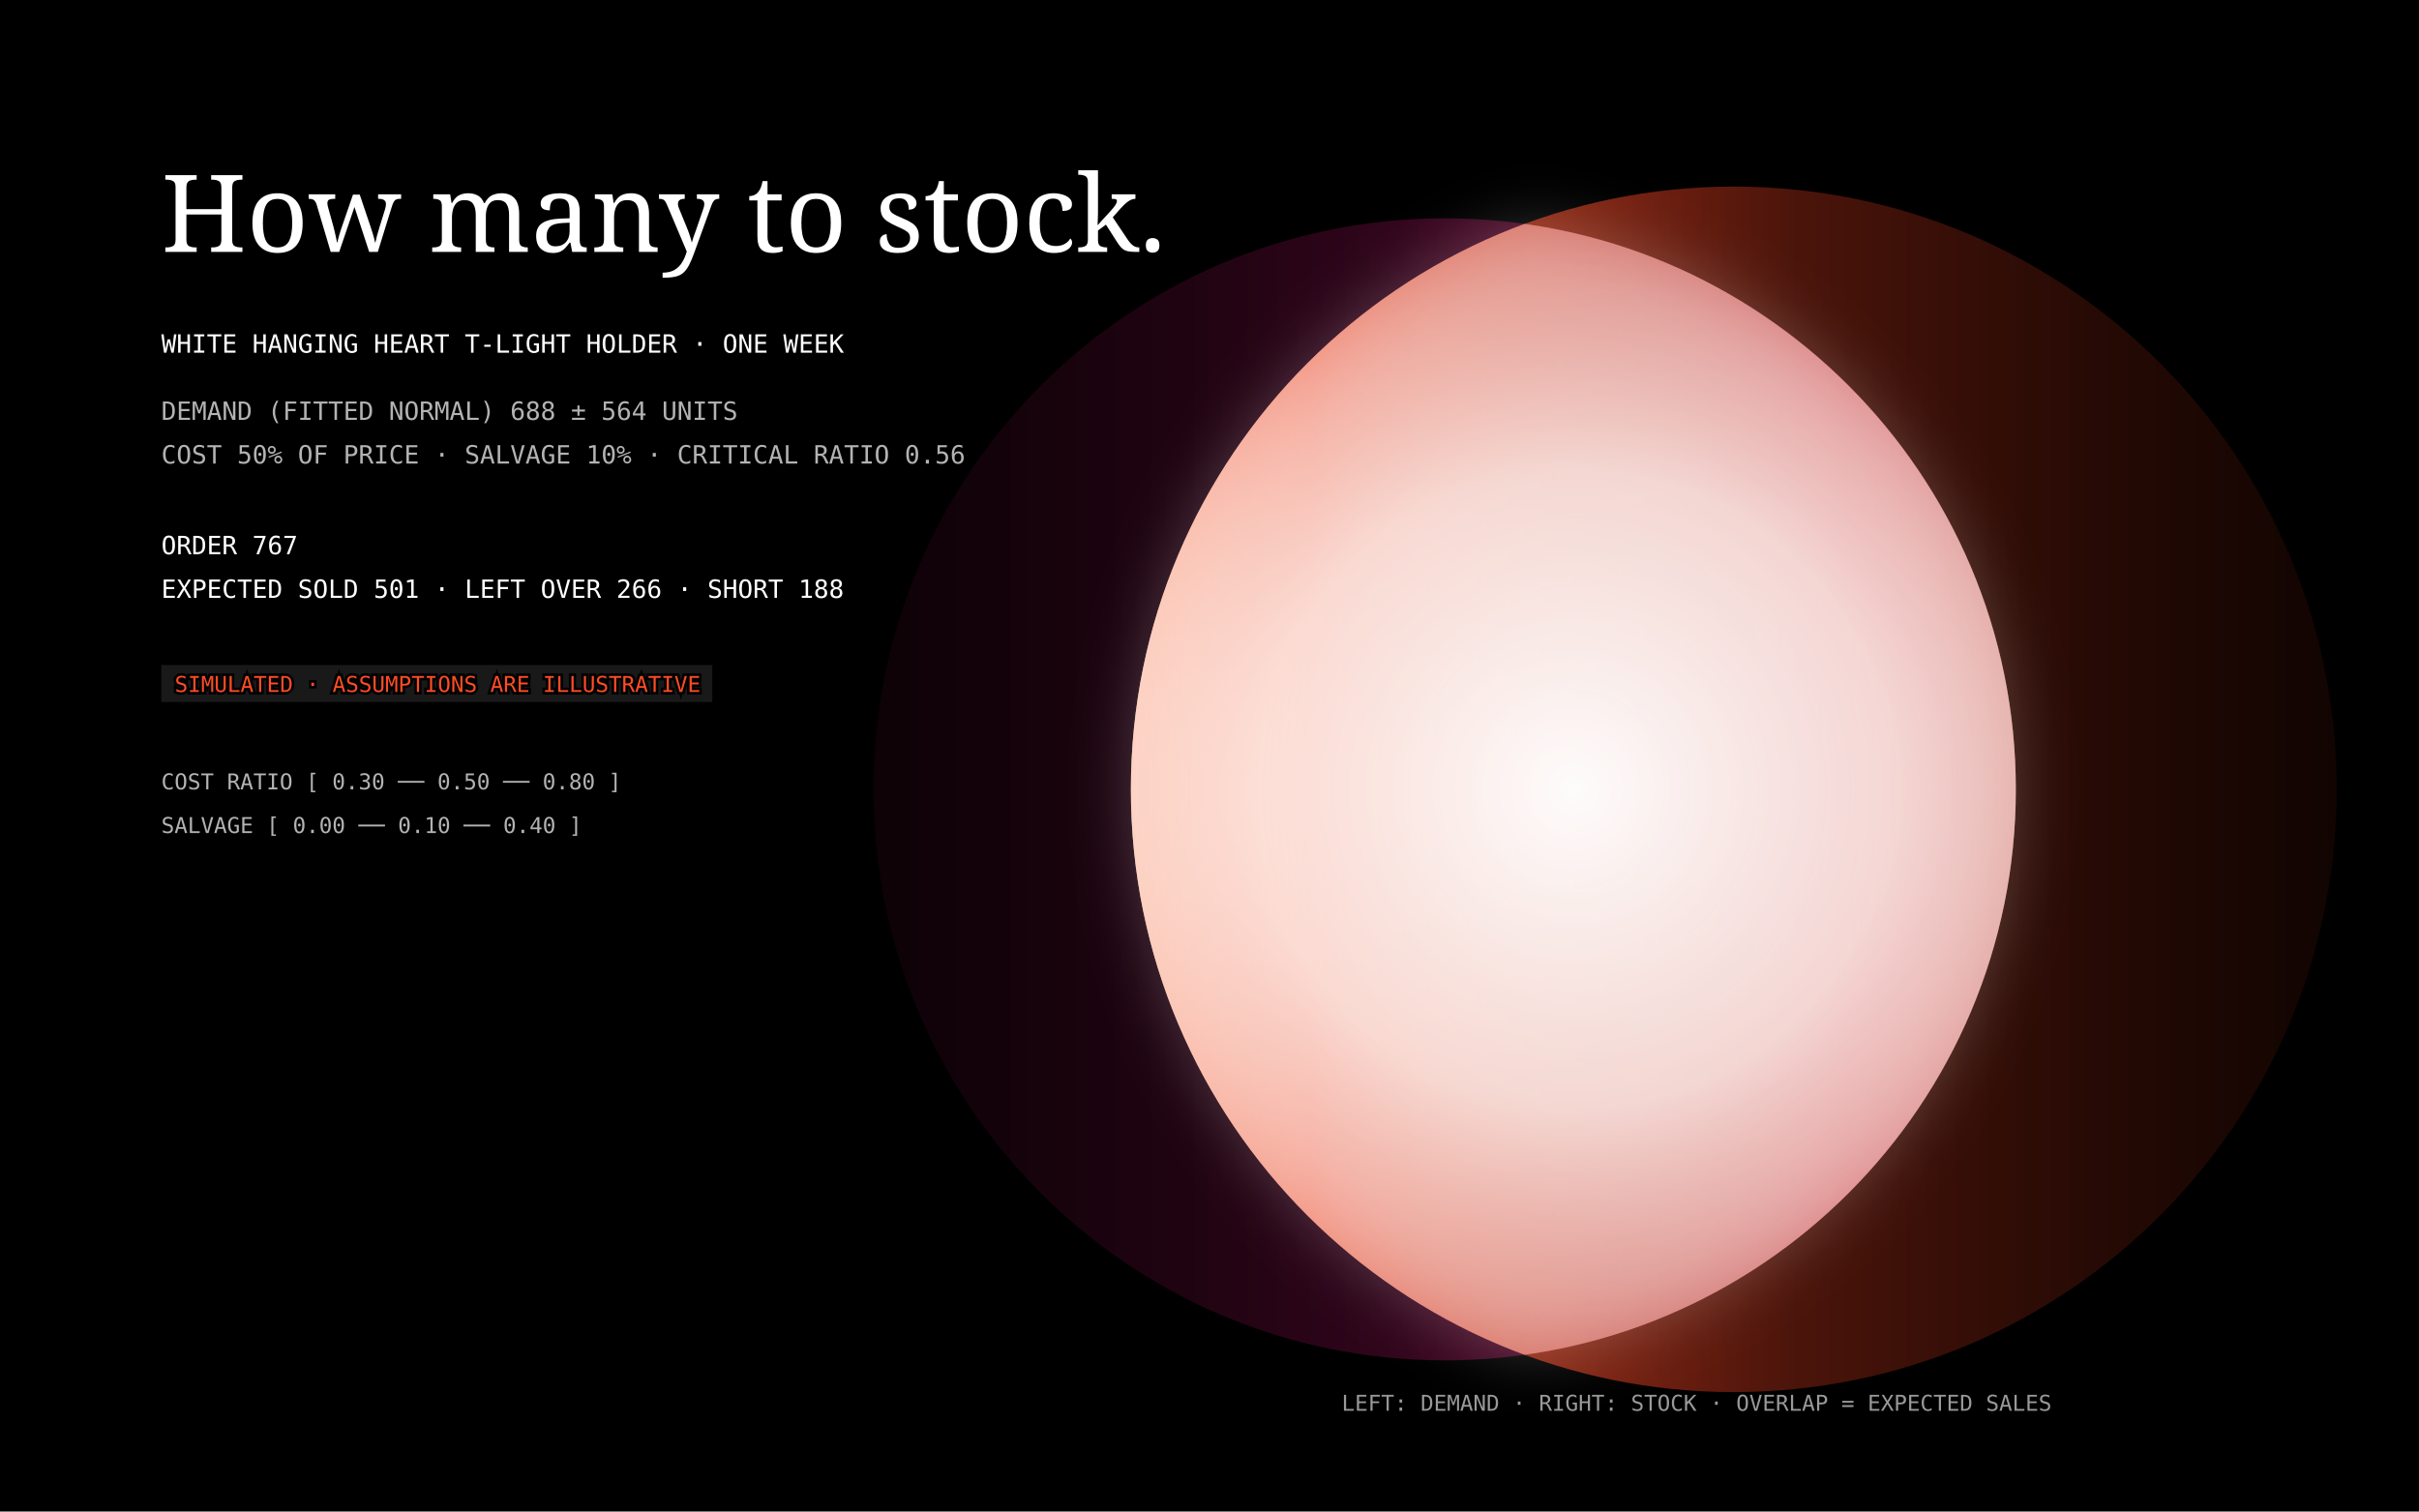
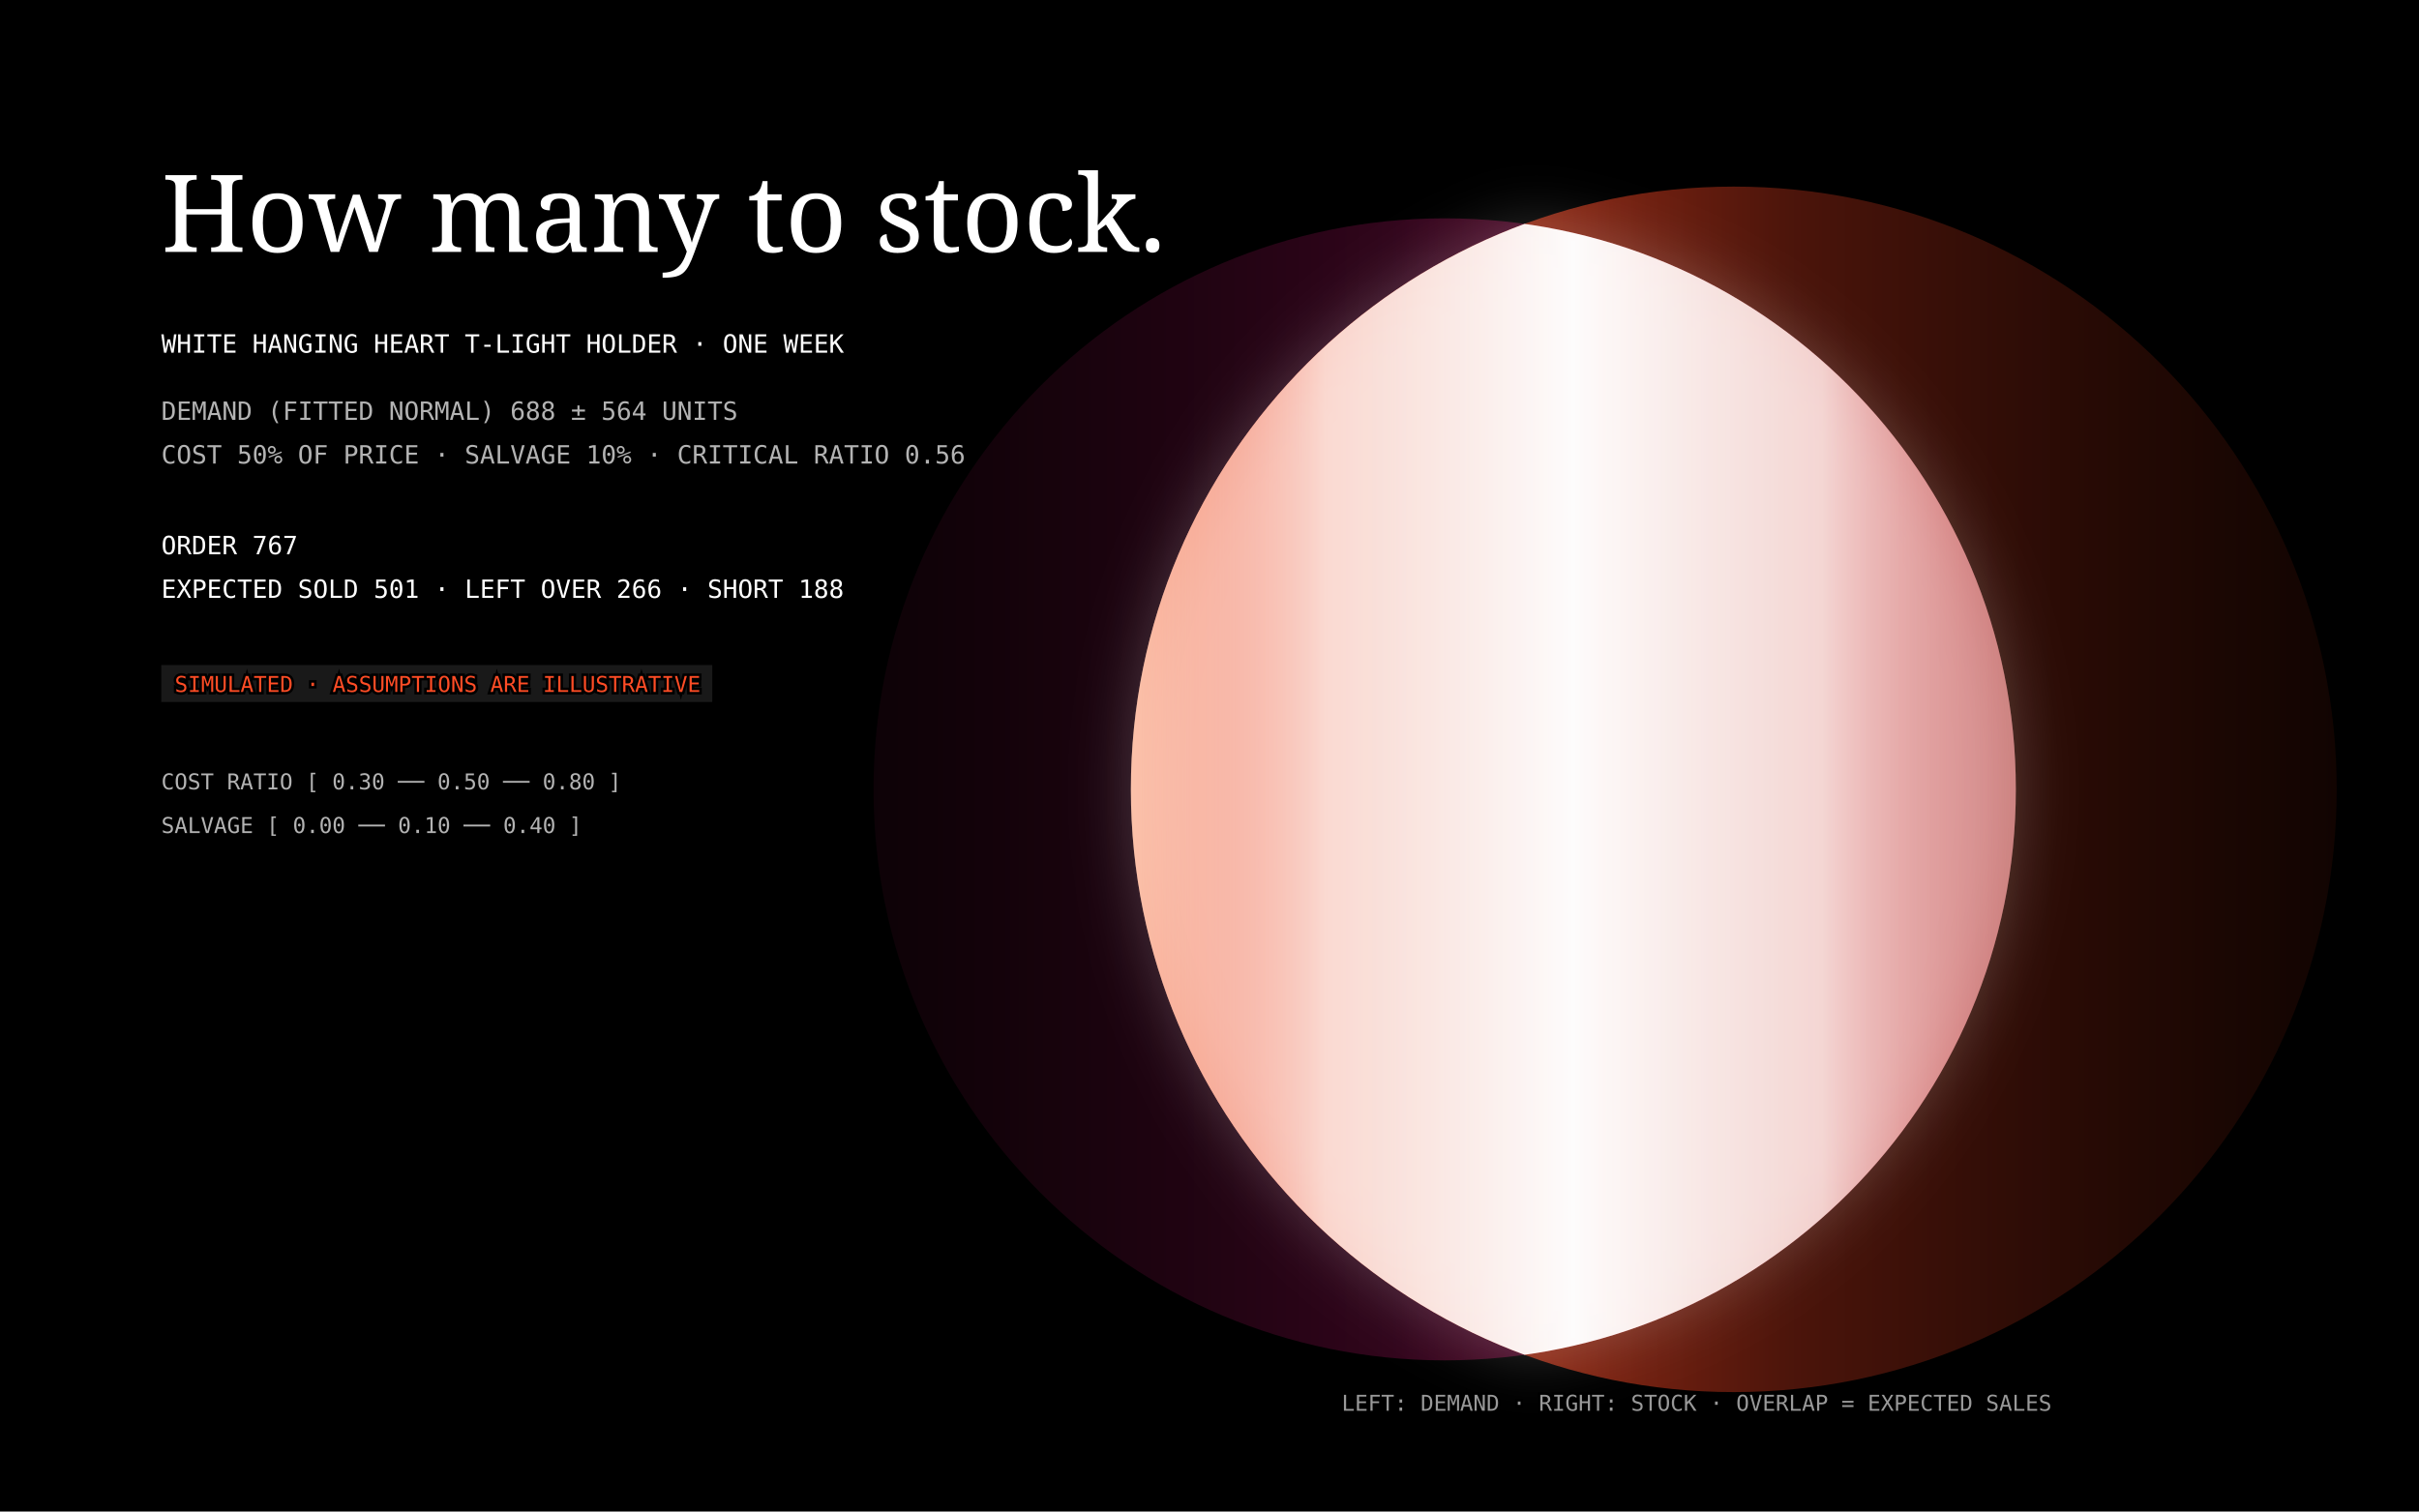
<svg xmlns="http://www.w3.org/2000/svg" width="1440" height="900" viewBox="0 0 1440 900">
  <defs>
    <linearGradient id="ga" gradientUnits="userSpaceOnUse" x1="520.0" y1="470.0" x2="1200.0" y2="470.0">
      <stop offset="0" stop-color="#4A0A24" stop-opacity="0.18" />
      <stop offset="0.45" stop-color="#A0105A" stop-opacity="0.30" />
      <stop offset="0.85" stop-color="#FF2F7A" stop-opacity="0.62" />
      <stop offset="1" stop-color="#FFB3CC" stop-opacity="0.72" />
    </linearGradient>
    <linearGradient id="gb" gradientUnits="userSpaceOnUse" x1="1391.0" y1="470.0" x2="673.2" y2="470.0">
      <stop offset="0" stop-color="#4A1206" stop-opacity="0.24" />
      <stop offset="0.45" stop-color="#B8321A" stop-opacity="0.41" />
      <stop offset="0.85" stop-color="#FF4C25" stop-opacity="0.84" />
      <stop offset="1" stop-color="#FFD2B0" stop-opacity="0.97" />
    </linearGradient>
    <clipPath id="ov">
      <circle cx="860.0" cy="470.0" r="340.0" />
    </clipPath>
-     <radialGradient id="hot" gradientUnits="userSpaceOnUse" cx="936.6" cy="470.0" r="421.4">
-       <stop offset="0" stop-color="#FFFFFF" stop-opacity="0.98" />
-       <stop offset="0.45" stop-color="#FFE9E2" stop-opacity="0.85" />
+     <linearGradient id="hot" gradientUnits="userSpaceOnUse" x1="673.2" y1="470.0" x2="1200.0" y2="470.0">
+       <stop offset="0" stop-color="#FF9A8A" stop-opacity="0.35" />
+       <stop offset="0.22" stop-color="#FFE9E2" stop-opacity="0.85" />
+       <stop offset="0.5" stop-color="#FFFFFF" stop-opacity="0.98" />
+       <stop offset="0.78" stop-color="#FFE9E2" stop-opacity="0.85" />
      <stop offset="1" stop-color="#FF9A8A" stop-opacity="0.35" />
-     </radialGradient>
+     </linearGradient>
    <filter id="bl" x="-50%" y="-50%" width="200%" height="200%">
      <feGaussianBlur stdDeviation="18" />
    </filter>
  </defs>
  <rect width="1440" height="900" fill="#000" />
  <g style="isolation:isolate">
    <circle cx="860.0" cy="470.0" r="340.0" fill="url(#ga)" style="mix-blend-mode:normal" />
    <circle cx="1032.1" cy="470.0" r="358.9" fill="url(#gb)" style="mix-blend-mode:plus-lighter" />
    <g clip-path="url(#ov)">
      <circle cx="1032.1" cy="470.0" r="358.9" fill="url(#hot)" style="mix-blend-mode:plus-lighter" />
    </g>
    <g style="mix-blend-mode:screen" opacity="0.35" filter="url(#bl)">
      <g clip-path="url(#ov)">
        <circle cx="1032.1" cy="470.0" r="358.9" fill="#fff" fill-opacity="0.6" />
      </g>
    </g>
  </g>
  <text x="96" y="150" style="font-family:Newsreader,Georgia,serif;font-size:64px" fill="#fff" fill-opacity="1.0" text-anchor="start" paint-order="stroke" stroke="#000" stroke-width="0">How many to stock.</text>
  <text x="96" y="210" style="font-family:'JetBrains Mono',ui-monospace,monospace;font-size:15px" fill="#fff" fill-opacity="1.0" text-anchor="start" paint-order="stroke" stroke="#000" stroke-width="3">WHITE HANGING HEART T-LIGHT HOLDER · ONE WEEK</text>
  <text x="96" y="250" style="font-family:'JetBrains Mono',ui-monospace,monospace;font-size:15px" fill="#fff" fill-opacity="0.7" text-anchor="start" paint-order="stroke" stroke="#000" stroke-width="3">DEMAND (FITTED NORMAL) 688 ± 564 UNITS</text>
  <text x="96" y="276" style="font-family:'JetBrains Mono',ui-monospace,monospace;font-size:15px" fill="#fff" fill-opacity="0.7" text-anchor="start" paint-order="stroke" stroke="#000" stroke-width="3">COST 50% OF PRICE · SALVAGE 10% · CRITICAL RATIO 0.56</text>
  <text x="96" y="330" style="font-family:'JetBrains Mono',ui-monospace,monospace;font-size:15px" fill="#fff" fill-opacity="1.0" text-anchor="start" paint-order="stroke" stroke="#000" stroke-width="3">ORDER 767</text>
  <text x="96" y="356" style="font-family:'JetBrains Mono',ui-monospace,monospace;font-size:15px" fill="#fff" fill-opacity="1.0" text-anchor="start" paint-order="stroke" stroke="#000" stroke-width="3">EXPECTED SOLD 501 · LEFT OVER 266 · SHORT 188</text>
  <rect x="96" y="396" width="328" height="22" fill="#fff" fill-opacity="0.1" />
  <text x="104" y="412" style="font-family:'JetBrains Mono',ui-monospace,monospace;font-size:13px" fill="#FF4C25" fill-opacity="1.0" text-anchor="start" paint-order="stroke" stroke="#000" stroke-width="3">SIMULATED · ASSUMPTIONS ARE ILLUSTRATIVE</text>
  <text x="96" y="470" style="font-family:'JetBrains Mono',ui-monospace,monospace;font-size:13px" fill="#fff" fill-opacity="0.7" text-anchor="start" paint-order="stroke" stroke="#000" stroke-width="3">COST RATIO  [ 0.30 ── 0.50 ── 0.80 ]</text>
  <text x="96" y="496" style="font-family:'JetBrains Mono',ui-monospace,monospace;font-size:13px" fill="#fff" fill-opacity="0.7" text-anchor="start" paint-order="stroke" stroke="#000" stroke-width="3">SALVAGE     [ 0.00 ── 0.10 ── 0.40 ]</text>
  <text x="1010" y="840" style="font-family:'JetBrains Mono',ui-monospace,monospace;font-size:13px" fill="#fff" fill-opacity="0.6" text-anchor="middle" paint-order="stroke" stroke="#000" stroke-width="3">LEFT: DEMAND · RIGHT: STOCK · OVERLAP = EXPECTED SALES</text>
</svg>
